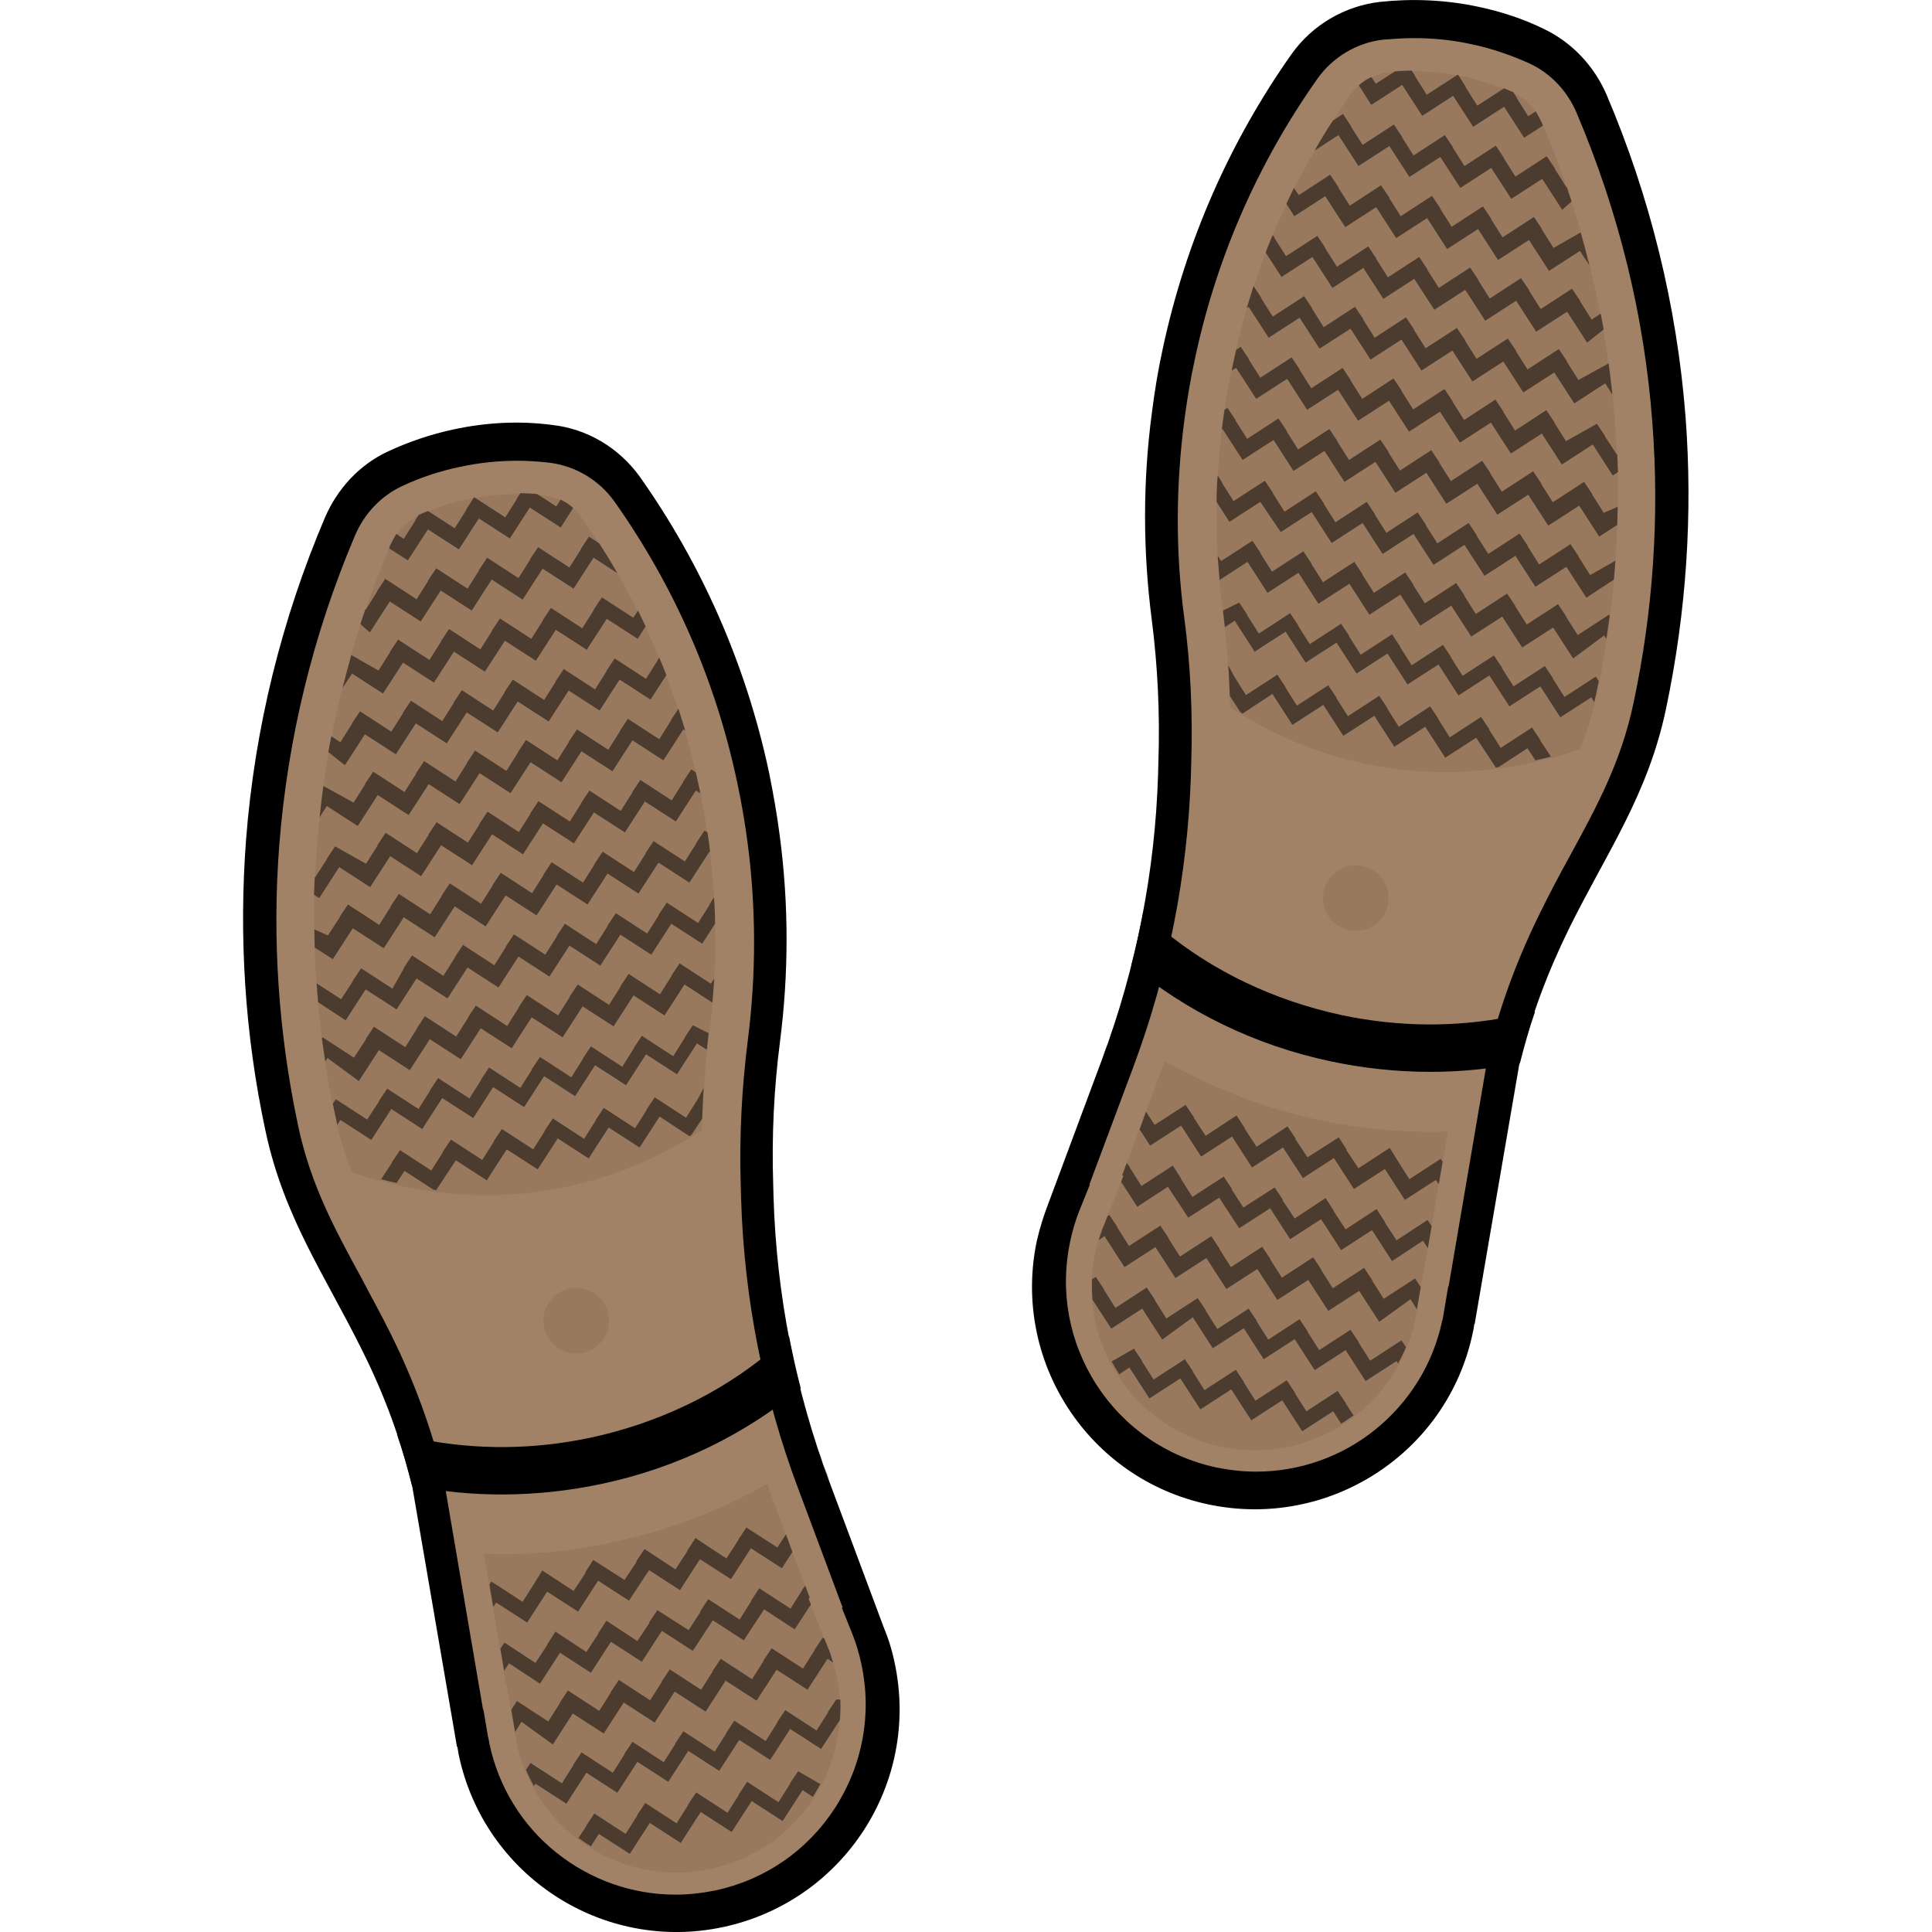
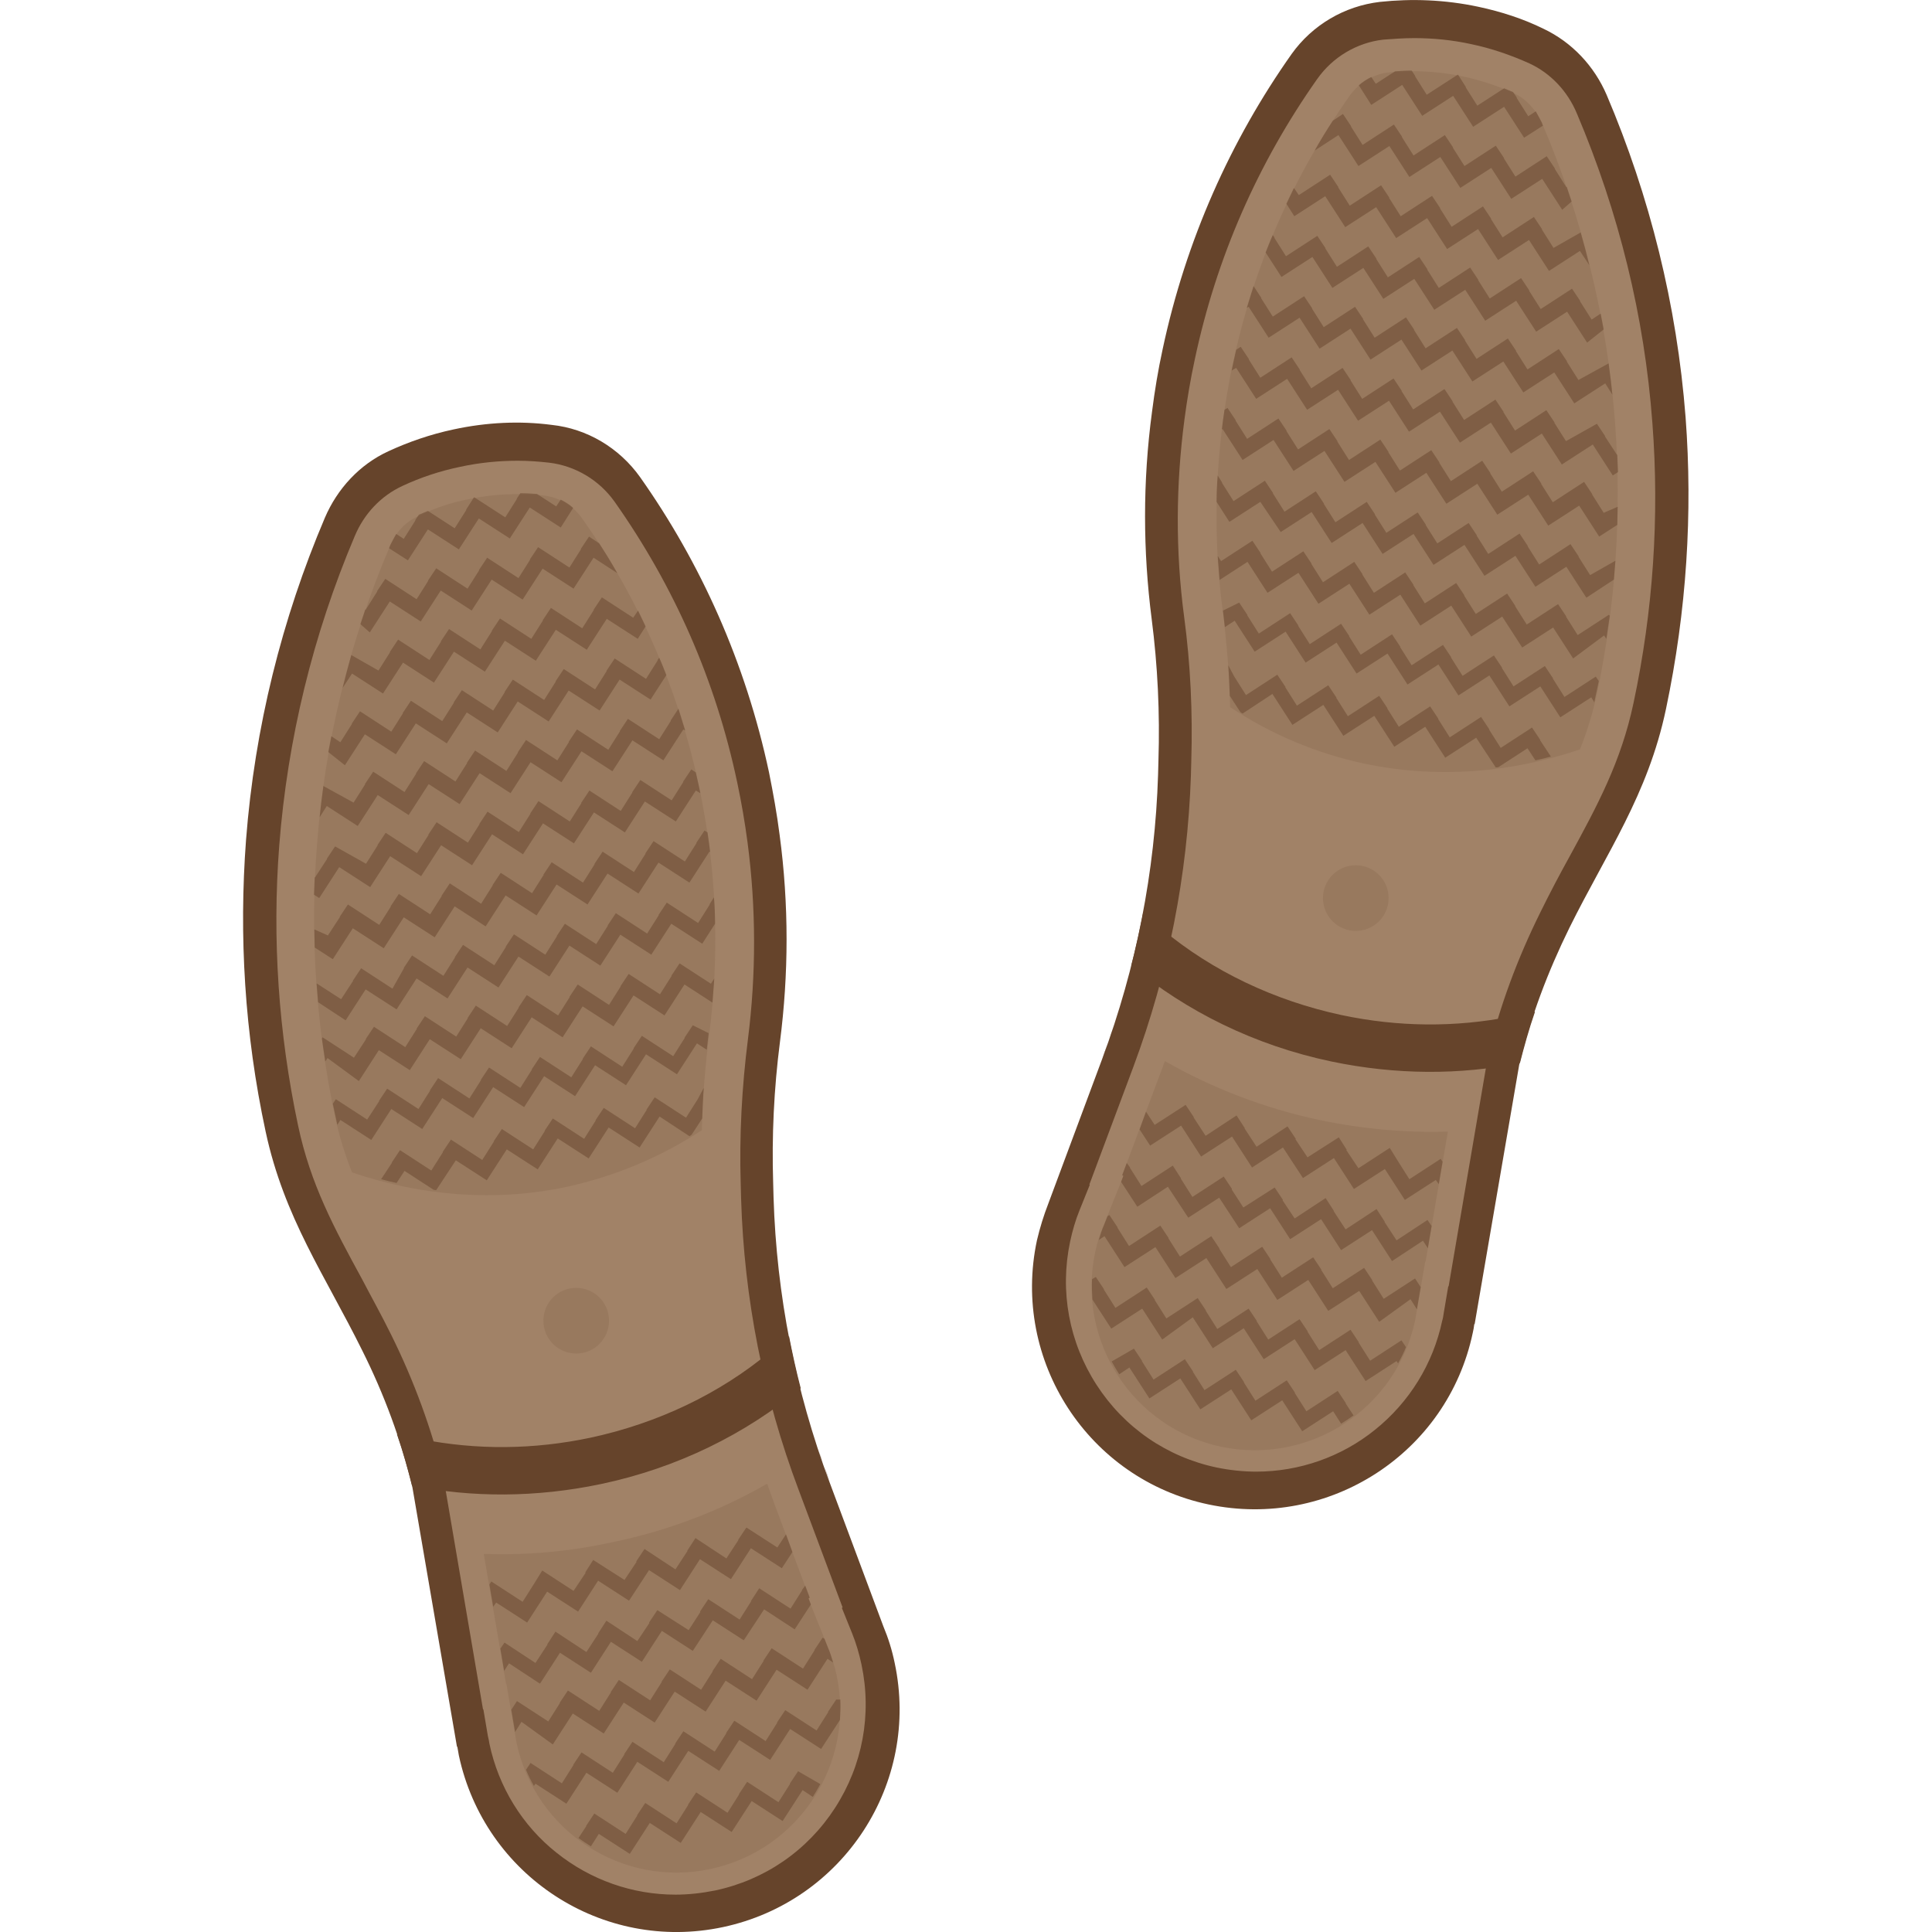
<svg xmlns="http://www.w3.org/2000/svg" viewBox="0 0 512 512" xml:space="preserve">
-   <style>.st0{fill:#a18267}.st2{fill:#66442b;opacity:.15}.st3{opacity:.5}</style>
+   <style>.st0{fill:#a18267}.st1{fill:#66442b}.st2{fill:#66442b;opacity:.15}.st3{opacity:.5}</style>
  <path class="st0" d="M179 505.9c-25.5 0 -47.9 -18.1 -53.2 -43.1c-0.2 -0.7 -0.3 -1.4 -0.4 -2.1l-0.6 -3.5h-0.1l-11.1 -64.6v-0.1c-3 -12.4 -7.5 -24.7 -13.5 -36.8c-2.6 -5.2 -5.2 -10 -7.8 -14.8c-7.1 -13.1 -13.8 -25.5 -17.3 -41.7c-5.3 -24.8 -7 -50.2 -5.1 -75.4c2.2 -28.7 9 -56.7 20.4 -83.2c2.9 -6.9 8.1 -12.3 14.6 -15.3c5.2 -2.4 10.6 -4.2 16.3 -5.4c5.2 -1.1 10.6 -1.7 15.9 -1.7c2.9 0 5.8 0.2 8.7 0.5c8.2 0.9 15.6 5.3 20.3 12c16.2 22.8 27.3 48.4 33.2 76c1.1 5.3 2 10.6 2.8 16c2.3 17.7 2.4 35.7 0.1 53.3c-1.6 12.4 -2.2 25.1 -1.8 37.7l0.1 3.8c0.8 25.9 5.9 51.4 14.9 75.7l12.9 34.5h-0.1l1.4 3.5c1.2 2.9 2.1 5.9 2.7 8.9c6.2 29.4 -12.6 58.3 -41.9 64.6c-3.8 0.8 -7.6 1.2 -11.4 1.2z" />
  <path class="st1" d="M137.2 122.1c2.7 0 5.5 0.2 8.2 0.5c7 0.8 13.4 4.6 17.5 10.4c15.8 22.4 26.8 47.4 32.5 74.5c1.1 5.2 2 10.4 2.7 15.7c2.3 17.4 2.3 35 0.1 52.3c-1.6 12.6 -2.3 25.5 -1.9 38.4l0.1 3.8c0.8 26.4 5.9 52.3 15.2 77l11.7 31.3l-0.2 0.1l2.7 6.7c1.1 2.7 1.9 5.5 2.5 8.3c2.8 13.2 0.3 26.7 -7 38s-18.6 19.1 -31.8 21.9c-3.5 0.7 -7 1.1 -10.5 1.1c-11.4 0 -22.5 -3.9 -31.5 -11.1c-9.1 -7.2 -15.4 -17.5 -17.8 -28.9c-0.1 -0.6 -0.2 -1.3 -0.4 -2l-1.2 -7.1h-0.1l-10.4 -61v-0.3l-0.1 -0.3c-3.1 -12.6 -7.7 -25.3 -13.8 -37.6c-2.6 -5.3 -5.3 -10.1 -7.8 -14.9c-7.3 -13.4 -13.6 -25 -16.9 -40.6c-5.2 -24.5 -6.9 -49.5 -5 -74.2c2.2 -28.2 8.9 -55.8 20 -82c2.5 -6 7 -10.7 12.6 -13.3c4.9 -2.3 10.1 -4 15.4 -5.1c5.1 -1.1 10.2 -1.6 15.2 -1.6M137.2 114.1c-5.5 0 -11.1 0.6 -16.7 1.8c-6 1.3 -11.8 3.2 -17.1 5.7c-7.5 3.5 -13.4 9.8 -16.6 17.4c-11.3 26.5 -18.4 55 -20.7 84.5c-1.9 25 -0.4 50.7 5.1 76.5c4.8 22.6 15.6 37.6 25.4 57.4c5.7 11.5 10.2 23.5 13.2 35.9l11.7 68h0.1c0.1 0.8 0.3 1.5 0.4 2.3c5.8 27.5 30.1 46.3 57.1 46.3c4 0 8.1 -0.4 12.2 -1.3c31.6 -6.7 51.7 -37.7 45 -69.3c-0.7 -3.3 -1.7 -6.5 -2.9 -9.6l-14.1 -37.9c-8.9 -23.9 -13.9 -49 -14.7 -74.5l-0.1 -3.8c-0.4 -12.4 0.2 -24.8 1.8 -37.1c2.3 -17.7 2.4 -36 -0.1 -54.4c-0.7 -5.4 -1.6 -10.9 -2.8 -16.3c-6.1 -28.8 -17.9 -54.9 -33.8 -77.5a33.14 33.14 0 0 0 -23.1 -13.7c-3.2 -0.2 -6.2 -0.4 -9.3 -0.4z" />
  <path class="st1" d="M121.5 119.9c8 -1.7 16.1 -2.1 24.1 -1.2c7.6 0.9 14.5 5 18.9 11.2c16.2 22.8 27.3 48.4 33.2 75.9c1.1 5.3 2 10.6 2.8 16c2.3 17.7 2.4 35.7 0.1 53.3c-1.7 12.7 -2.3 25.6 -1.9 38.5l0.1 3.8c0.8 26.5 6 52.5 15.2 77.3l12.3 33.1l-0.1 0.1l2.1 5.3c1.1 2.9 2 5.8 2.6 8.7c6 28.5 -12.2 56.5 -40.6 62.6c-28.5 6 -56.5 -12.2 -62.6 -40.6c-0.1 -0.6 -0.3 -1.3 -0.4 -2.1l-1 -5.6h-0.1l-10.8 -63.1v-0.4c-3.1 -12.7 -7.7 -25.3 -13.8 -37.6c-2.6 -5.3 -5.3 -10.2 -7.9 -15c-7.1 -13.1 -13.8 -25.5 -17.2 -41.5c-5.3 -24.9 -7 -50.3 -5.1 -75.5c2.2 -28.7 9.1 -56.8 20.4 -83.4c2.7 -6.4 7.6 -11.5 13.6 -14.3c5.2 -2.5 10.5 -4.3 16.1 -5.5M120.2 113.8c-6.1 1.3 -11.9 3.3 -17.3 5.8c-7.6 3.5 -13.5 9.9 -16.8 17.6c-11.4 26.8 -18.6 55.6 -20.9 85.4c-1.9 25.3 -0.4 51.3 5.2 77.3c4.9 22.8 15.7 38 25.6 58c5.8 11.6 10.3 23.7 13.3 36.3l11.8 68.7h0.1c0.1 0.8 0.3 1.5 0.4 2.3c6.8 31.9 38.1 52.3 70 45.5c31.9 -6.8 52.3 -38.1 45.5 -70c-0.7 -3.4 -1.7 -6.6 -3 -9.7l-14.3 -38.3c-9 -24.1 -14 -49.5 -14.8 -75.3l-0.1 -3.8c-0.4 -12.5 0.2 -25.1 1.8 -37.5c2.3 -17.9 2.4 -36.3 -0.1 -54.9c-0.7 -5.5 -1.7 -11 -2.8 -16.5c-6.2 -29.1 -18.1 -55.5 -34.2 -78.3c-5.5 -7.7 -14 -12.8 -23.4 -13.8c-8.4 -1.1 -17.2 -0.7 -26 1.2z" />
  <path class="st1" d="M218.5 388.7c0.5 1.3 0.9 2.6 1.4 4c-0.5 -1.3 -1 -2.7 -1.4 -4zm15.7 42.3zm-30.1 -72.8c-13.4 11.2 -29.9 19 -47.6 22.8c-15.1 3.2 -30.2 3.3 -44.9 0.4l-6.4 -1.3c1.6 4.6 2.9 9.3 4.1 14c0 -0.1 -0.1 -0.2 -0.1 -0.4c15.8 3.2 32.8 3.2 50 -0.4c20.4 -4.3 38.4 -13.3 53 -25.4c-1.2 -4.6 -2.2 -9.2 -3.1 -13.8l-5 4.1zm12.9 26.3c0.3 1 0.7 2 1 3c-0.3 -1 -0.6 -2 -1 -3zm-2.4 -7.9c0.1 0.4 0.2 0.7 0.3 1.1c-0.1 -0.4 -0.2 -0.8 -0.3 -1.1zm1 3.4c0.2 0.8 0.5 1.6 0.7 2.4c-0.2 -0.8 -0.5 -1.6 -0.7 -2.4z" />
  <path class="st2" d="M203.3 393.2c0.6 1.7 1.2 3.3 1.8 5l9.4 25.2l-0.3 0.2l5.3 13.2c0.9 2.4 1.7 4.7 2.2 7.1c5 23.4 -10 46.4 -33.4 51.4s-46.4 -10 -51.4 -33.4c-0.1 -0.5 -0.2 -1.1 -0.3 -1.7l-2.4 -14h-0.1l-5.9 -34.4c11.3 0.4 22.7 -0.6 34.1 -3.1c14.6 -3 28.5 -8.3 41 -15.5M124.1 132.3c6.6 -1.4 13.4 -1.7 20 -1c4.1 0.5 7.8 2.7 10.1 6c15.2 21.4 25.6 45.4 31.1 71.3c1 4.9 1.9 10 2.6 15.1c2.2 16.6 2.2 33.5 0.1 50c-1.1 8.5 -1.8 17.1 -2 25.8c-11 7.2 -23 12.2 -35.7 15c-18.6 4 -38.2 2.6 -57 -3.8c-2 -5 -3.4 -9.7 -4.5 -14.7c-5 -23.7 -6.7 -47.9 -4.8 -72c2.1 -27.4 8.6 -54.1 19.4 -79.4c1.5 -3.6 4.1 -6.3 7.4 -7.8c4.2 -2.1 8.7 -3.6 13.3 -4.5" />
  <path class="st3 st1" d="M184.9 291.3l-3.1 4.9l-8.3 -5.4l-2.2 3.3h0.1l-3.1 4.9l-8.3 -5.4l-2.2 3.3h0.1l-3.1 4.9l-8.3 -5.4l-2.2 3.3h0.1l-3.1 4.9l-8.3 -5.4l-2.2 3.3h0.1l-3.1 4.9l-8.3 -5.4l-2.2 3.3h0.1l-3.1 4.9l-8.3 -5.4l-2.2 3.3h0.1l-2.9 4.4c1.4 0.4 2.7 0.7 4.1 1l2.1 -3.2l7.7 5c0.2 0 0.4 0.1 0.7 0.1l5.2 -7.9l8.2 5.3l5.3 -8.2l8.2 5.3l5.3 -8.2l8.2 5.3l5.3 -8.2l8.2 5.3l5.3 -8.2l7.9 5.2c0.2 -0.1 0.4 -0.2 0.6 -0.4l2.8 -4.3c0.1 -2.7 0.2 -5.4 0.4 -8.1l-1.6 3zm-96.1 -67l-2.2 3.3h0.1l-3.2 4.9h-0.1c-0.1 1.5 -0.1 3.1 -0.2 4.6l1.4 0.9l5.3 -8.2l8.2 5.3l5.3 -8.2l8.2 5.3l5.3 -8.2l8.2 5.3l5.3 -8.2l8.2 5.3l5.3 -8.2l8.2 5.3l5.3 -8.2l8.2 5.3l5.3 -8.2l8.2 5.3l5.3 -8.2l1.2 0.7c-0.1 -0.6 -0.3 -1.3 -0.4 -1.9c-0.3 -1.2 -0.5 -2.4 -0.8 -3.6l-1.2 -0.8l-2.2 3.3h0.1l-3.1 4.9l-8.3 -5.4l-2.2 3.3h0.1l-3.1 4.9l-8.3 -5.4l-2.2 3.3h0.1l-3.1 4.9l-8.3 -5.4l-2.2 3.3h0.1l-3.1 4.9l-8.3 -5.4l-2.2 3.3h0.1l-3.1 4.9l-8.3 -5.4l-2.2 3.3h0.1l-3.1 4.9l-8.3 -5.4l-2.2 3.3h0.1l-3.1 4.9l-8.2 -4.6zm-3.1 -16c-0.4 2.8 -0.7 5.5 -1 8.3l1.9 -3l8.2 5.3l5.3 -8.2l8.2 5.3l5.3 -8.2l8.2 5.3l5.3 -8.2l8.2 5.3l5.3 -8.2l8.2 5.3l5.3 -8.2l8.2 5.3l5.3 -8.2l8.2 5.3l5.3 -8.2l0.5 0.3c-0.6 -1.9 -1.2 -3.8 -1.8 -5.8l-2.1 3.2h0.1l-3.1 4.9l-8.3 -5.4l-2.2 3.3h0.1l-3.1 4.9l-8.3 -5.4l-2.2 3.3h0.1l-3.1 4.9l-8.3 -5.4l-2.2 3.3h0.1l-3.1 4.9l-8.3 -5.4l-2.2 3.3h0.1l-3.1 4.9l-8.3 -5.4l-2.2 3.3h0.1l-3.1 4.9l-8.3 -5.4l-2.2 3.3h0.1l-3.1 4.9l-8 -4.4zm97.9 63.4l-2.2 3.3h0.1l-3.1 4.9l-8.3 -5.4l-2.2 3.3h0.1l-3.1 4.9l-8.3 -5.4l-2.2 3.3h0.1l-3.1 4.9l-8.3 -5.4l-2.2 3.3h0.1l-3.1 4.9l-8.3 -5.4l-2.2 3.3h0.1l-3.1 4.9l-8.3 -5.4l-2.2 3.3h0.1l-3.1 4.9l-8.3 -5.4l-2.2 3.3h0.1l-3.2 4.9l-8.3 -5.4l-0.8 1.2c0.2 1 0.4 1.9 0.6 2.8c0.2 0.9 0.4 1.8 0.6 2.8l0.8 -1.3l8.2 5.3l5.3 -8.2l8.2 5.3l5.3 -8.2l8.2 5.3l5.3 -8.2l8.2 5.3l5.3 -8.2l8.2 5.3l5.3 -8.2l8.2 5.3l5.3 -8.2l8.2 5.3l5.3 -8.2l2.6 1.7c0.2 -1.5 0.3 -2.9 0.5 -4.4l-4.2 -2.1zm-80.2 -127.2c-0.1 0.3 -0.2 0.5 -0.3 0.8l5 3.2l5.3 -8.2l8.2 5.3l5.3 -8.2l8.2 5.3l5.3 -8.2l8.2 5.3l3.3 -5.2c-1 -0.9 -2.1 -1.6 -3.3 -2.2l-1.2 1.8l-5.1 -3.3c-1.5 -0.1 -2.9 -0.2 -4.4 -0.2l-1 1.5h0.1l-3.1 4.9l-8.2 -5.3h-0.1l-2.1 3.3h0.1l-3.1 4.9l-7.1 -4.6c-0.8 0.3 -1.6 0.7 -2.4 1l-1 1.5h0.1l-3.1 4.9l-2 -1.3c-0.6 1.1 -1.1 2 -1.6 3zm-10.3 29.1c-0.8 2.9 -1.6 5.8 -2.3 8.7l2.5 -3.8l8.2 5.3l5.3 -8.2l8.2 5.3l5.3 -8.2l8.2 5.3l5.3 -8.2l8.2 5.3l5.3 -8.2l8.2 5.3l5.3 -8.2l8.2 5.3l2.1 -3.3c-0.7 -1.4 -1.3 -2.8 -2 -4.2l-1.3 1.9l-8.3 -5.4l-2.2 3.3h0.1l-3.1 4.9l-8.3 -5.4l-2.2 3.3h0.1l-3.1 4.9l-8.3 -5.4l-2.2 3.3h0.1l-3.1 4.9l-8.3 -5.4l-2.2 3.3h0.1l-3.1 4.9l-8.3 -5.4l-2.2 3.3h0.1l-3.1 4.9l-7.2 -4.1zm-1.7 29.2l5.3 -8.2l8.2 5.3l5.3 -8.2l8.2 5.3l5.3 -8.2l8.2 5.3l5.3 -8.2l8.2 5.3l5.3 -8.2l8.2 5.3l5.3 -8.2l8.2 5.3l4.2 -6.5c-0.6 -1.5 -1.2 -3.1 -1.9 -4.6l-0.5 0.7h0.1l-3.1 4.9l-8.3 -5.4l-2.2 3.3h0.1l-3.1 4.9l-8.3 -5.4l-2.2 3.3h0.1l-3.1 4.9l-8.3 -5.4l-2.2 3.3h0.1l-3.1 4.9l-8.3 -5.4l-2.2 3.3h0.1l-3.1 4.9l-8.3 -5.4l-2.2 3.3h0.1l-3.1 4.9l-8.3 -5.4l-2.2 3.3h0.1l-3.1 4.9l-2.4 -1.6c-0.3 1.4 -0.5 2.8 -0.8 4.2l4.4 3.5zm6.6 -35.2l5.3 -8.2l8.2 5.3l5.3 -8.2l8.2 5.3l5.3 -8.2l8.2 5.3l5.3 -8.2l8.2 5.3l5.3 -8.2l6.3 4.1c-1.5 -2.7 -3.1 -5.3 -4.8 -7.9l-2.7 -1.8l-2.2 3.3h0.1l-3.1 4.9l-8.3 -5.4l-2.2 3.3h0.1l-3.1 4.9l-8.3 -5.4l-2.2 3.3h0.1l-3.1 4.9l-8.3 -5.4l-2.2 3.3h0.1l-3.1 4.9l-8.3 -5.4l-2.2 3.3h0.1l-3.1 4.9l-0.1 -0.1c-0.4 1.3 -0.9 2.6 -1.3 3.9l2.5 2.2zm-14.7 78.7c0 1.6 0.1 3.2 0.1 4.8l4.8 3.1l5.3 -8.2l8.2 5.3l5.3 -8.2l8.2 5.3l5.3 -8.2l8.2 5.3l5.3 -8.2l8.2 5.3l5.3 -8.2l8.2 5.3l5.3 -8.2l8.2 5.3l5.3 -8.2l8.2 5.3l5.3 -8.2l0.2 0.1l-0.3 -2.4c-0.1 -0.9 -0.3 -1.9 -0.4 -2.8l-0.8 -0.5l-2.2 3.3h0.1l-3.1 4.9l-8.3 -5.4l-2.2 3.3h0.1l-3.1 4.9l-8.3 -5.4l-2.2 3.3h0.1l-3.1 4.9l-8.3 -5.4l-2.2 3.3h0.1l-3.1 4.9l-8.3 -5.4l-2.2 3.3h0.1l-3.1 4.9l-8.3 -5.4l-2.2 3.3h0.1l-3.1 4.9l-8.3 -5.4l-2.2 3.3h0.1l-3.1 4.9l-8.3 -5.4l-2.2 3.3h0.1l-3.2 4.9l-3.6 -1.6zm0.6 14.3c0.1 1.7 0.3 3.3 0.4 5l7.3 4.8l5.3 -8.2l8.2 5.3l5.3 -8.2l8.2 5.3l5.3 -8.2l8.2 5.3l5.3 -8.2l8.2 5.3l5.3 -8.2l8.2 5.3l5.3 -8.2l8.2 5.3l5.3 -8.2l8.2 5.3l3.4 -5.3c0 -2.3 -0.1 -4.7 -0.3 -7l-1.2 1.9h0.1l-3.1 4.9l-8.3 -5.4l-2.2 3.3h0.1l-3.1 4.9l-8.3 -5.4l-2.2 3.3h0.1l-3.1 4.9l-8.3 -5.4l-2.2 3.3h0.1l-3.1 4.9l-8.3 -5.4l-2.2 3.3h0.1l-3.1 4.9l-8.3 -5.4l-2.2 3.3h0.1l-3.1 4.9l-8.3 -5.4l-2.2 3.3h0.1l-3.1 5.5l-8.3 -5.4l-2.2 3.3h0.1l-3.2 4.9l-6.5 -4.2zm11.2 25.9l5.3 -8.2l8.2 5.3l5.3 -8.2l8.2 5.3l5.3 -8.2l8.2 5.3l5.3 -8.2l8.2 5.3l5.3 -8.2l8.2 5.3l5.3 -8.2l8.2 5.3l5.3 -8.2l7.4 4.8c0.2 -2.1 0.3 -4.3 0.5 -6.4l-0.9 1.4l-8.3 -5.4l-2.2 3.3h0.1l-3.1 4.9l-8.3 -5.4l-2.2 3.3h0.1l-3.1 4.9l-8.3 -5.4l-2.2 3.3h0.1l-3.1 4.9l-8.3 -5.4l-2.2 3.3h0.1l-3.1 4.9l-8.3 -5.4l-2.2 3.3h0.1l-3.1 4.9l-8.3 -5.4l-2.2 3.3h0.1l-3.1 4.9l-8.3 -5.4l-2.2 3.3h0.1l-3.2 4.9l-8.3 -5.4l-0.2 0.3c0.3 2 0.6 4.1 0.9 6.1l0.6 -0.9l8.3 6.1z" />
  <path class="st3 st1" d="M149.8 410.9c-0.1 0 -0.1 0 0 0zm61.7 58.5l-2.2 3.3h0.1l-3.1 4.9l-8.3 -5.4l-2.2 3.3h0.1l-3.1 4.9l-8.3 -5.4l-2.2 3.3h0.1l-3.1 4.9l-8.3 -5.4l-2.2 3.3h0.1l-3.1 4.9l-8.3 -5.4l-2.2 3.3h0.1l-2.1 3.2c1.1 0.8 2.2 1.5 3.3 2.2l2.1 -3.3l8.2 5.3l5.3 -8.2l8.2 5.3l5.3 -8.2l8.2 5.3l5.3 -8.2l8.2 5.3l5.3 -8.2l2.7 1.8c0.7 -1.1 1.4 -2.3 2 -3.4l-5.9 -3.4zm10.1 -19l-2.2 3.3h0.1l-3.1 4.9l-8.3 -5.4l-2.2 3.3h0.1l-3.1 4.9l-8.3 -5.4l-2.2 3.3h0.1l-3.1 4.9l-8.3 -5.4l-2.2 3.3h0.1l-3.1 4.9l-8.3 -5.4l-2.2 3.3h0.1l-3.1 4.9l-8.3 -5.4l-2.2 3.3h0.1l-3.1 4.9l-8.3 -5.4l-1.2 1.8c0.6 1.5 1.3 2.9 2.1 4.3l0.4 -0.6l8.2 5.3l5.3 -8.2l8.2 5.3l5.3 -8.2l8.2 5.3l5.3 -8.2l8.2 5.3l5.3 -8.2l8.2 5.3l5.3 -8.2l8.2 5.3l5 -7.7c0.1 -1.8 0.2 -3.6 0.1 -5.4h-1.1zm-78.5 -4.2l5.3 -8.2l8.2 5.3l5.3 -8.2l8.2 5.3l5.3 -8.2l8.2 5.3l5.3 -8.1l8.2 5.3l5.4 -8.2l8.1 5.3l4.3 -6.6l-0.6 -1.6l0.3 -0.2l-1.2 -3.2l-0.9 1.2h0.1l-3.1 4.9l-8.3 -5.4l-2.2 3.4h0.1l-3.1 4.9l-8.3 -5.4l-2.2 3.3l0.1 0.1l-3.1 4.8l-8.3 -5.3l-2.2 3.3l0.1 0.1l-3.2 4.8l-8.2 -5.4l-2.2 3.4h0.1l-3.2 4.9l-8.2 -5.4l-2.2 3.4h0.1l-3.2 4.9l-8.2 -5.4l-1.1 1.6l1 5.9l1.3 -2zm3.4 16.1l5.3 -8.2l8.2 5.3l5.3 -8.2l8.2 5.3l5.3 -8.2l8.2 5.3l5.3 -8.2l8.2 5.3l5.3 -8.2l8.2 5.3l5.3 -8.2l1.5 1c-0.4 -1.3 -0.8 -2.7 -1.4 -4l-0.9 -2.3l-0.5 -0.3l-2.2 3.3h0.1l-3.1 4.9l-8.3 -5.4l-2.2 3.3h0.1l-3.1 4.9l-8.3 -5.4l-2.2 3.3h0.1l-3.1 4.9l-8.3 -5.4l-2.2 3.3h0.1l-3.1 4.9l-8.3 -5.4l-2.2 3.3h0.1l-3.1 4.9l-8.3 -5.4l-2.2 3.3h0.1l-3.1 4.9l-8.3 -5.4l-1.5 2.3l1 5.9l1.7 -2.7l8.3 6zm-6.8 -32.3l5.3 -8.2l8.2 5.3l5.3 -8.2l8.2 5.3l5.3 -8.1l8.2 5.3l5.3 -8.2l8.2 5.3l5.3 -8.2l8.2 5.3l2.8 -4.3l-1.7 -4.7l-2.3 3.5l-8.2 -5.3l-2.2 3.3h0.1l-3.2 4.9l-8.2 -5.4l-2.2 3.4h0.1l-3.2 4.9l-8.2 -5.4l-2.2 3.3l0.1 0.1l-3.2 4.8l-8.3 -5.3l-2.1 3.3l0.1 0.1l-3.2 4.8l-8.3 -5.4l-2.1 3.4l-3.1 4.9l-8.3 -5.4l-0.5 0.8l1 5.9l0.8 -1.1z" />
  <path class="st2" d="M144 350A8.7 8.7 0 1 0 161.4 350A8.7 8.7 0 1 0 144 350z" />
  <path class="st0" d="M333 393.9c-3.8 0 -7.6 -0.4 -11.4 -1.2c-29.4 -6.2 -48.2 -35.2 -41.9 -64.6c0.6 -3 1.6 -6 2.7 -8.9l1.4 -3.5h-0.1l12.8 -34.4c9.1 -24.3 14.1 -49.8 14.9 -75.7l0.1 -3.8c0.4 -12.6 -0.2 -25.3 -1.8 -37.7c-2.3 -17.7 -2.3 -35.6 0.1 -53.3c0.7 -5.4 1.6 -10.8 2.8 -16c5.9 -27.6 17 -53.1 33.2 -76c4.7 -6.7 12.1 -11.1 20.3 -12c2.9 -0.3 5.8 -0.5 8.7 -0.5c5.3 0 10.7 0.6 15.9 1.7c5.6 1.2 11.1 3 16.3 5.4c6.5 3 11.7 8.5 14.6 15.3c11.3 26.6 18.2 54.6 20.4 83.2c1.9 25.2 0.2 50.5 -5.1 75.4c-3.4 16.2 -10.2 28.6 -17.3 41.7c-2.5 4.7 -5.2 9.6 -7.8 14.8c-6 12.1 -10.5 24.4 -13.5 36.8v0.1l-11.1 64.6l-0.7 3.5c-0.1 0.7 -0.2 1.4 -0.4 2.1c-5.2 24.9 -27.6 43 -53.1 43z" />
  <path class="st1" d="M374.8 10.1c5 0 10.1 0.5 15.1 1.6c5.3 1.1 10.5 2.9 15.4 5.1c5.6 2.6 10.1 7.3 12.6 13.3c11.1 26.2 17.9 53.7 20 82c1.9 24.8 0.2 49.8 -5 74.2c-3.3 15.6 -9.6 27.2 -16.9 40.6c-2.6 4.7 -5.2 9.6 -7.8 14.9c-6.1 12.3 -10.8 25 -13.8 37.6l-0.1 0.3v0.3l-10.4 60.9h-0.1l-1.2 7.1c-0.1 0.7 -0.2 1.4 -0.4 2c-2.4 11.4 -8.7 21.6 -17.8 28.9c-8.9 7.2 -20.1 11.1 -31.5 11.1c-3.5 0 -7.1 -0.4 -10.5 -1.1c-13.2 -2.8 -24.5 -10.6 -31.8 -21.9c-7.3 -11.3 -9.8 -24.8 -7 -38c0.6 -2.8 1.4 -5.6 2.5 -8.3l2.7 -6.7l-0.1 -0.1l11.7 -31.3c9.2 -24.7 14.3 -50.6 15.2 -77l0.1 -3.8c0.4 -12.9 -0.2 -25.8 -1.9 -38.4c-2.3 -17.3 -2.2 -34.9 0.1 -52.3c0.7 -5.3 1.6 -10.6 2.7 -15.7c5.7 -27 16.7 -52.1 32.5 -74.5c4.1 -5.8 10.5 -9.6 17.5 -10.4c2.7 -0.2 5.4 -0.4 8.2 -0.4M374.8 2.1c-3.1 0 -6.1 0.2 -9.1 0.5c-9.3 1.1 -17.7 6.1 -23.1 13.7c-16 22.6 -27.7 48.7 -33.8 77.5c-1.2 5.5 -2.1 10.9 -2.8 16.3c-2.4 18.4 -2.4 36.7 -0.1 54.4c1.6 12.3 2.2 24.7 1.8 37.1l-0.1 3.8c-0.8 25.5 -5.8 50.6 -14.7 74.5l-14.1 37.9c-1.2 3.1 -2.2 6.3 -2.9 9.6c-6.7 31.6 13.4 62.6 45 69.3c4.1 0.9 8.2 1.3 12.2 1.3c27 0 51.3 -18.8 57.1 -46.3c0.2 -0.8 0.3 -1.5 0.4 -2.3h0.1l11.7 -68c3 -12.4 7.5 -24.5 13.2 -35.9c9.8 -19.8 20.6 -34.8 25.4 -57.4c5.5 -25.8 7 -51.5 5.1 -76.5c-2.3 -29.5 -9.4 -58 -20.7 -84.5c-3.2 -7.6 -9.1 -13.9 -16.6 -17.4c-5.4 -2.5 -11.1 -4.4 -17.1 -5.7c-5.8 -1.3 -11.4 -1.9 -16.9 -1.9z" />
  <path class="st1" d="M390.5 7.9c5.5 1.2 10.9 3 16 5.3c6.1 2.8 10.9 7.9 13.6 14.3c11.3 26.6 18.2 54.7 20.4 83.4c1.9 25.2 0.2 50.6 -5.1 75.5c-3.4 16 -10.1 28.4 -17.2 41.5c-2.6 4.8 -5.3 9.7 -7.9 15c-6.1 12.3 -10.8 25 -13.8 37.6v0.4l-10.8 63.1h-0.1l-1 5.6c-0.1 0.8 -0.2 1.4 -0.4 2.1c-6 28.5 -34.1 46.7 -62.6 40.6c-28.5 -6 -46.7 -34.1 -40.6 -62.6c0.6 -2.9 1.5 -5.8 2.6 -8.7l2.1 -5.3l-0.1 -0.1l12.3 -33.1c9.3 -24.8 14.4 -50.8 15.2 -77.3l0.1 -3.8c0.4 -12.9 -0.2 -25.9 -1.9 -38.5c-2.3 -17.6 -2.3 -35.6 0.1 -53.3c0.7 -5.4 1.6 -10.8 2.8 -16c5.9 -27.6 17 -53.1 33.2 -75.9c4.4 -6.3 11.3 -10.3 18.9 -11.2c8.1 -0.6 16.2 -0.3 24.2 1.4M391.8 1.8C382.9 -0.1 374.1 -0.4 365.7 0.5c-9.4 1.1 -17.9 6.1 -23.4 13.8c-16.1 22.8 -28 49.2 -34.2 78.3c-1.2 5.5 -2.1 11 -2.8 16.5c-2.5 18.6 -2.4 37 -0.1 54.9c1.6 12.4 2.2 25 1.8 37.5l-0.1 3.8c-0.8 25.7 -5.8 51.1 -14.8 75.3l-14.3 38.4c-1.2 3.1 -2.2 6.3 -3 9.7c-6.8 31.9 13.6 63.3 45.5 70s63.3 -13.6 70 -45.5c0.2 -0.8 0.3 -1.5 0.4 -2.3h0.1l11.8 -68.7c3 -12.6 7.6 -24.7 13.3 -36.3c9.9 -20 20.8 -35.2 25.6 -58c5.5 -26.1 7.1 -52 5.2 -77.3c-2.3 -29.8 -9.5 -58.6 -20.9 -85.4c-3.3 -7.7 -9.2 -14 -16.8 -17.6c-5.3 -2.6 -11.1 -4.5 -17.2 -5.8z" />
  <path class="st1" d="M293.5 276.7c-0.5 1.3 -0.9 2.6 -1.4 4c0.5 -1.3 1 -2.7 1.4 -4zm-15.7 42.3zm30.1 -72.8c13.4 11.2 29.9 19 47.6 22.8c15.1 3.2 30.2 3.3 44.9 0.4l6.4 -1.3c-1.6 4.6 -2.9 9.3 -4.1 14c0 -0.1 0.1 -0.2 0.1 -0.4c-15.8 3.2 -32.8 3.2 -50 -0.4c-20.4 -4.3 -38.4 -13.3 -53 -25.4c1.2 -4.6 2.2 -9.2 3.1 -13.8l5 4.1zm-12.9 26.3c-0.3 1 -0.7 2 -1 3c0.3 -1 0.6 -2 1 -3zm2.4 -7.9c-0.1 0.4 -0.2 0.7 -0.3 1.1c0.1 -0.4 0.2 -0.8 0.3 -1.1zm-1 3.4c-0.2 0.8 -0.5 1.6 -0.7 2.4c0.2 -0.8 0.5 -1.6 0.7 -2.4z" />
  <path class="st2" d="M308.7 281.2c12.6 7.2 26.4 12.5 40.9 15.6c11.4 2.4 22.8 3.4 34.1 3.1l-5.9 34.4h-0.1l-2.4 14c-0.1 0.7 -0.2 1.2 -0.3 1.7c-5 23.4 -28 38.3 -51.4 33.4c-23.4 -5 -38.3 -28 -33.4 -51.4c0.5 -2.4 1.2 -4.8 2.2 -7.1l5.3 -13.2l-0.3 -0.2l9.4 -25.2c0.7 -1.8 1.3 -3.4 1.9 -5.1M387.9 20.3c4.6 1 9.1 2.5 13.3 4.4c3.2 1.5 5.8 4.3 7.4 7.8c10.8 25.3 17.3 52.1 19.4 79.4c1.8 24 0.2 48.2 -4.8 72c-1.1 5 -2.5 9.7 -4.5 14.7c-18.8 6.4 -38.4 7.7 -57 3.8c-12.7 -2.7 -24.7 -7.7 -35.7 -15c-0.2 -8.6 -0.9 -17.3 -2 -25.8c-2.2 -16.6 -2.1 -33.4 0.1 -50c0.7 -5.1 1.5 -10.1 2.6 -15.1c5.5 -25.9 16 -49.9 31.1 -71.3c2.4 -3.3 6.1 -5.5 10.1 -6c6.6 -0.7 13.4 -0.3 20 1.1" />
  <path class="st3 st1" d="M327.1 179.3l3.1 4.9l8.3 -5.4l2.2 3.3h-0.1l3.1 4.9l8.3 -5.4l2.2 3.3h-0.1l3.1 4.9l8.3 -5.4l2.2 3.3h-0.1l3.1 4.9l8.3 -5.4l2.2 3.3h-0.1l3.1 4.9l8.3 -5.4l2.2 3.3h-0.1l3.1 4.9l8.3 -5.4l2.2 3.3h-0.1l2.9 4.4c-1.4 0.4 -2.7 0.7 -4.1 1l-2.1 -3.2l-7.7 5c-0.2 0 -0.4 0.1 -0.7 0.1l-5.2 -7.9l-8.2 5.3l-5.3 -8.2l-8.2 5.3l-5.3 -8.2l-8.2 5.3l-5.3 -8.2l-8.2 5.3l-5.3 -8.2l-7.9 5.2c-0.2 -0.1 -0.4 -0.2 -0.6 -0.4l-2.8 -4.3c-0.1 -2.7 -0.2 -5.4 -0.4 -8.1l1.6 3zm96.1 -67l2.2 3.3h-0.1l3.2 4.9h0.1c0.1 1.5 0.1 3.1 0.2 4.6l-1.4 0.9l-5.3 -8.2l-8.2 5.3l-5.3 -8.2l-8.2 5.3l-5.3 -8.2l-8.2 5.3l-5.3 -8.2l-8.2 5.3l-5.3 -8.2l-8.2 5.3l-5.3 -8.2l-8.2 5.3l-5.3 -8.2l-8.2 5.3l-5.3 -8.2l-1.2 0.7c0.1 -0.6 0.3 -1.3 0.4 -1.9c0.3 -1.2 0.5 -2.4 0.8 -3.6l1.2 -0.8l2.2 3.3h-0.1l3.1 4.9l8.3 -5.4l2.2 3.3h-0.1l3.1 4.9l8.3 -5.4l2.2 3.3h-0.1l3.1 4.9l8.3 -5.4l2.2 3.3h-0.1l3.1 4.9l8.3 -5.4l2.2 3.3h-0.1l3.1 4.9l8.3 -5.4l2.2 3.3h-0.1l3.1 4.9l8.3 -5.4l2.2 3.3h-0.1l3.1 4.9l8.2 -4.6zm3.1 -16c0.4 2.8 0.7 5.5 1 8.3l-1.9 -3l-8.2 5.3l-5.3 -8.2l-8.2 5.3l-5.3 -8.2l-8.2 5.3l-5.3 -8.2l-8.2 5.3l-5.3 -8.2l-8.2 5.3l-5.3 -8.2l-8.2 5.3l-5.3 -8.2l-8.2 5.3l-5.3 -8.2l-0.5 0.3c0.6 -1.9 1.2 -3.8 1.8 -5.8l2.1 3.2h-0.1l3.1 4.9l8.3 -5.4l2.2 3.3h-0.1l3.1 4.9l8.3 -5.4l2.2 3.3h-0.1l3.1 4.9l8.3 -5.4l2.2 3.3h-0.1l3.1 4.9l8.3 -5.4l2.2 3.3h-0.1l3.1 4.9l8.3 -5.4l2.2 3.3h-0.1l3.1 4.9l8.3 -5.4l2.2 3.3h-0.1l3.1 4.9l8 -4.4zm-97.9 63.4l2.2 3.3h-0.1l3.1 4.9l8.3 -5.4l2.2 3.3h-0.1l3.1 4.9l8.3 -5.4l2.2 3.3h-0.1l3.1 4.9l8.3 -5.4l2.2 3.3h-0.1l3.1 4.9l8.3 -5.4l2.2 3.3h-0.1l3.1 4.9l8.3 -5.4l2.2 3.3h-0.1l3.1 4.9l8.3 -5.4l2.2 3.3h-0.1l3.1 4.9l8.3 -5.4l0.8 1.2c-0.2 1 -0.4 1.9 -0.6 2.8c-0.2 0.9 -0.4 1.8 -0.6 2.8l-0.8 -1.3l-8.2 5.3l-5.3 -8.2l-8.2 5.3l-5.3 -8.2l-8.2 5.3l-5.3 -8.2l-8.2 5.3l-5.3 -8.2l-8.2 5.3l-5.3 -8.2l-8.2 5.3l-5.3 -8.2l-8.2 5.3l-5.3 -8.2l-2.6 1.7c-0.2 -1.5 -0.3 -2.9 -0.5 -4.4l4.3 -2.1zm80.2 -127.2c0.1 0.3 0.2 0.5 0.3 0.8l-5 3.2l-5.3 -8.2l-8.2 5.3l-5.3 -8.2l-8.2 5.3l-5.3 -8.2l-8.2 5.3l-3.3 -5.2c1 -0.9 2.1 -1.6 3.3 -2.2l1.2 1.8l5.1 -3.3c1.5 -0.1 2.9 -0.2 4.4 -0.2l1 1.5h-0.1l3.1 4.9l8.2 -5.3h0.1l2.1 3.3h-0.1l3.1 4.9l7.1 -4.6c0.8 0.3 1.6 0.7 2.4 1l1 1.5h-0.1l3.1 4.9l2 -1.3c0.6 1.1 1.1 2 1.6 3zm10.3 29.1c0.8 2.9 1.6 5.8 2.3 8.7l-2.5 -3.8l-8.2 5.3l-5.3 -8.2l-8.2 5.3l-5.3 -8.2l-8.2 5.3l-5.3 -8.2l-8.2 5.3l-5.3 -8.2l-8.2 5.3l-5.3 -8.2l-8.2 5.3l-2.1 -3.3c0.7 -1.4 1.3 -2.8 2 -4.2l1.3 1.9l8.3 -5.4l2.2 3.3h-0.1l3.1 4.9l8.3 -5.4l2.2 3.3h-0.1l3.1 4.9l8.3 -5.4l2.2 3.3h-0.1l3.1 4.9l8.3 -5.4l2.2 3.3h-0.1l3.1 4.9l8.3 -5.4l2.2 3.3h-0.1l3.1 4.9l7.2 -4.1zm1.7 29.2l-5.3 -8.2l-8.2 5.3l-5.3 -8.2l-8.2 5.3l-5.3 -8.2l-8.2 5.3l-5.3 -8.2l-8.2 5.3l-5.3 -8.2l-8.2 5.3l-5.3 -8.2l-8.2 5.3l-4.2 -6.5c0.6 -1.5 1.2 -3.1 1.9 -4.6l0.5 0.7h-0.1l3.1 4.9l8.3 -5.4l2.2 3.3h-0.1l3.1 4.9l8.3 -5.4l2.2 3.3h-0.1l3.1 4.9l8.3 -5.4l2.2 3.3h-0.1l3.1 4.9l8.3 -5.4l2.2 3.3h-0.1l3.1 4.9l8.3 -5.4l2.2 3.3h-0.1l3.1 4.9l8.3 -5.4l2.2 3.3h-0.1l3.1 4.9l2.4 -1.6c0.3 1.4 0.5 2.8 0.8 4.2l-4.4 3.5zm-6.6 -35.2l-5.3 -8.2l-8.2 5.3l-5.3 -8.2l-8.2 5.3l-5.3 -8.2l-8.2 5.3l-5.3 -8.2l-8.2 5.3l-5.3 -8.2l-6.3 4.1c1.5 -2.7 3.1 -5.3 4.8 -7.9l2.7 -1.8l2.2 3.3h-0.1l3.1 4.9l8.3 -5.4l2.2 3.3h-0.1l3.1 4.9l8.3 -5.4l2.2 3.3h-0.1l3.1 4.9l8.3 -5.4l2.2 3.3h-0.1l3.1 4.9l8.3 -5.4l2.2 3.3h-0.1l3.1 4.9l0.1 -0.1c0.4 1.3 0.9 2.6 1.3 3.9l-2.5 2.2zm14.7 78.7c0 1.6 -0.1 3.2 -0.1 4.8l-4.8 3.1l-5.3 -8.2l-8.2 5.3l-5.3 -8.2l-8.2 5.3l-5.3 -8.2l-8.2 5.3l-5.3 -8.2l-8.2 5.3l-5.3 -8.2l-8.2 5.3l-5.3 -8.2l-8.2 5.3l-5.3 -8.2l-8.2 5.3l-5.3 -8.2l-0.2 0.1l0.3 -2.4c0.1 -0.9 0.3 -1.9 0.4 -2.8l0.8 -0.5l2.2 3.3h-0.1l3.1 4.9l8.3 -5.4l2.2 3.3h-0.1l3.1 4.9l8.3 -5.4l2.2 3.3h-0.1l3.1 4.9l8.3 -5.4l2.2 3.3h-0.1l3.1 4.9l8.3 -5.4l2.2 3.3h-0.1l3.1 4.9l8.3 -5.4l2.2 3.3h-0.1l3.1 4.9l8.3 -5.4l2.2 3.3h-0.1l3.1 4.9l8.3 -5.4l2.2 3.3h-0.1l3.1 4.9l3.7 -1.6zm-0.6 14.3c-0.1 1.7 -0.3 3.3 -0.4 5l-7.3 4.8l-5.3 -8.2l-8.2 5.3l-5.3 -8.2l-8.2 5.3l-5.3 -8.2l-8.2 5.3l-5.3 -8.2l-8.2 5.3l-5.3 -8.2l-8.2 5.3l-5.3 -8.2l-8.2 5.3l-5.4 -8l-8.2 5.3l-3.4 -5.3c0 -2.3 0.1 -4.7 0.3 -7l1.2 1.9h-0.1l3.1 4.9l8.3 -5.4l2.2 3.3h-0.1l3.1 4.9l8.3 -5.4l2.2 3.3h-0.1l3.1 4.9l8.3 -5.4l2.2 3.3h-0.1l3.1 4.9l8.3 -5.4l2.2 3.3h-0.1l3.1 4.9l8.3 -5.4l2.2 3.3h-0.1l3.1 4.9l8.3 -5.4l2.2 3.3h-0.1l3.1 4.9l8.3 -5.4l2.2 3.3h-0.1l3.1 4.9l6.7 -3.8zm-11.2 25.9l-5.3 -8.2l-8.2 5.3l-5.3 -8.2l-8.2 5.3l-5.3 -8.2l-8.2 5.3l-5.3 -8.2l-8.2 5.3l-5.3 -8.2l-8.2 5.3l-5.3 -8.2l-8.2 5.3l-5.3 -8.2l-7.4 4.8c-0.2 -2.1 -0.3 -4.3 -0.5 -6.4l0.9 1.4l8.3 -5.4l2.2 3.3h-0.1l3.1 4.9l8.3 -5.4l2.2 3.3h-0.1l3.1 4.9l8.3 -5.4l2.2 3.3h-0.1l3.1 4.9l8.3 -5.4l2.2 3.3h-0.1l3.1 4.9l8.3 -5.4l2.2 3.3h-0.1l3.1 4.9l8.3 -5.4l2.2 3.3h-0.1l3.1 4.9l8.3 -5.4l2.2 3.3h-0.1l3.1 4.9l8.3 -5.4l0.2 0.3c-0.3 2 -0.6 4.1 -0.9 6.1l-0.6 -0.9l-8.2 6.1z" />
  <path class="st3 st1" d="M362.2 298.9c0.1 0 0.1 0 0 0zm-61.7 58.5l2.2 3.3h-0.1l3.1 4.9l8.3 -5.4l2.2 3.3h-0.1l3.1 4.9l8.3 -5.4l2.2 3.3h-0.1l3.1 4.9l8.3 -5.4l2.2 3.3h-0.1l3.1 4.9l8.3 -5.4l2.2 3.3h-0.1l2.1 3.2c-1.1 0.8 -2.2 1.5 -3.3 2.2l-2.1 -3.3l-8.2 5.3l-5.3 -8.2l-8.2 5.3l-5.3 -8.2l-8.2 5.3l-5.3 -8.2l-8.2 5.3l-5.3 -8.2l-2.7 1.8c-0.7 -1.1 -1.4 -2.3 -2 -3.4l5.9 -3.4zm-10.1 -19l2.2 3.3h-0.1l3.1 4.9l8.3 -5.4l2.2 3.3h-0.1l3.1 4.9l8.3 -5.4l2.2 3.3h-0.1l3.1 4.9l8.3 -5.4l2.2 3.3h-0.1l3.1 4.9l8.3 -5.4l2.2 3.3h-0.1l3.1 4.9l8.3 -5.4l2.2 3.3h-0.1l3.1 4.9l8.3 -5.4l1.2 1.8c-0.6 1.5 -1.3 2.9 -2.1 4.3l-0.4 -0.6l-8.2 5.3l-5.3 -8.2l-8.2 5.3l-5.3 -8.2l-8.2 5.3l-5.3 -8.2l-8.2 5.3l-5.3 -8.2l-8.1 5.9l-5.3 -8.2l-8.2 5.3l-5 -7.7c-0.1 -1.8 -0.2 -3.6 -0.1 -5.4l1 -0.6zm78.5 -4.2l-5.3 -8.2l-8.2 5.3l-5.3 -8.2l-8.2 5.3l-5.3 -8.2l-8.2 5.3l-5.3 -8.1l-8.2 5.3l-5.4 -8.2l-8.1 5.3l-4.3 -6.6l0.6 -1.6l-0.3 -0.2l1.2 -3.2l0.9 1.2h-0.1l3.1 4.9l8.3 -5.4l2.2 3.4h-0.1l3.1 4.9l8.3 -5.4l2.2 3.3l-0.1 0.1l3.1 4.8l8.3 -5.3l2.2 3.3l-0.1 0.1l3.2 4.8l8.2 -5.4l2.2 3.4h-0.1l3.2 4.9l8.2 -5.4l2.2 3.4h-0.1l3.2 4.9l8.2 -5.4l1.1 1.6l-1 5.9l-1.3 -2zm-3.4 16.1l-5.3 -8.2l-8.2 5.3l-5.3 -8.2l-8.2 5.3l-5.3 -8.2l-8.2 5.3l-5.3 -8.2l-8.2 5.3l-5.3 -8.2l-8.2 5.3l-5.3 -8.2l-1.5 1c0.4 -1.3 0.8 -2.7 1.4 -4l0.9 -2.3l0.5 -0.3l2.2 3.3h-0.1l3.1 4.9l8.3 -5.4l2.2 3.3h-0.1l3.1 4.9l8.3 -5.4l2.2 3.3h-0.1l3.1 4.9l8.3 -5.4l2.2 3.3h-0.1l3.1 4.9l8.3 -5.4l2.2 3.3h-0.1l3.1 4.9l8.3 -5.4l2.2 3.3h-0.1l3.1 4.9l8.3 -5.4l1.5 2.3l-1 5.9l-1.7 -2.7l-8.3 6zm6.8 -32.3l-5.3 -8.2l-8.2 5.3l-5.3 -8.2l-8.2 5.3l-5.3 -8.1l-8.2 5.3l-5.3 -8.2l-8.2 5.3l-5.3 -8.2l-8.2 5.3l-2.8 -4.3l1.7 -4.7l2.3 3.5l8.2 -5.3l2.2 3.3h-0.1l3.2 4.9l8.2 -5.4l2.2 3.4h-0.1l3.2 4.9l8.2 -5.4l2.2 3.3l-0.1 0.1l3.2 4.8l8.3 -5.3l2.1 3.3l-0.1 0.1l3.2 4.8l8.3 -5.4l2.1 3.4l3.1 4.9l8.3 -5.4l0.5 0.8l-1 5.9l-0.8 -1.1z" />
  <path class="st2" d="M350.6 238A8.7 8.7 0 1 0 368 238A8.7 8.7 0 1 0 350.6 238z" />
</svg>
